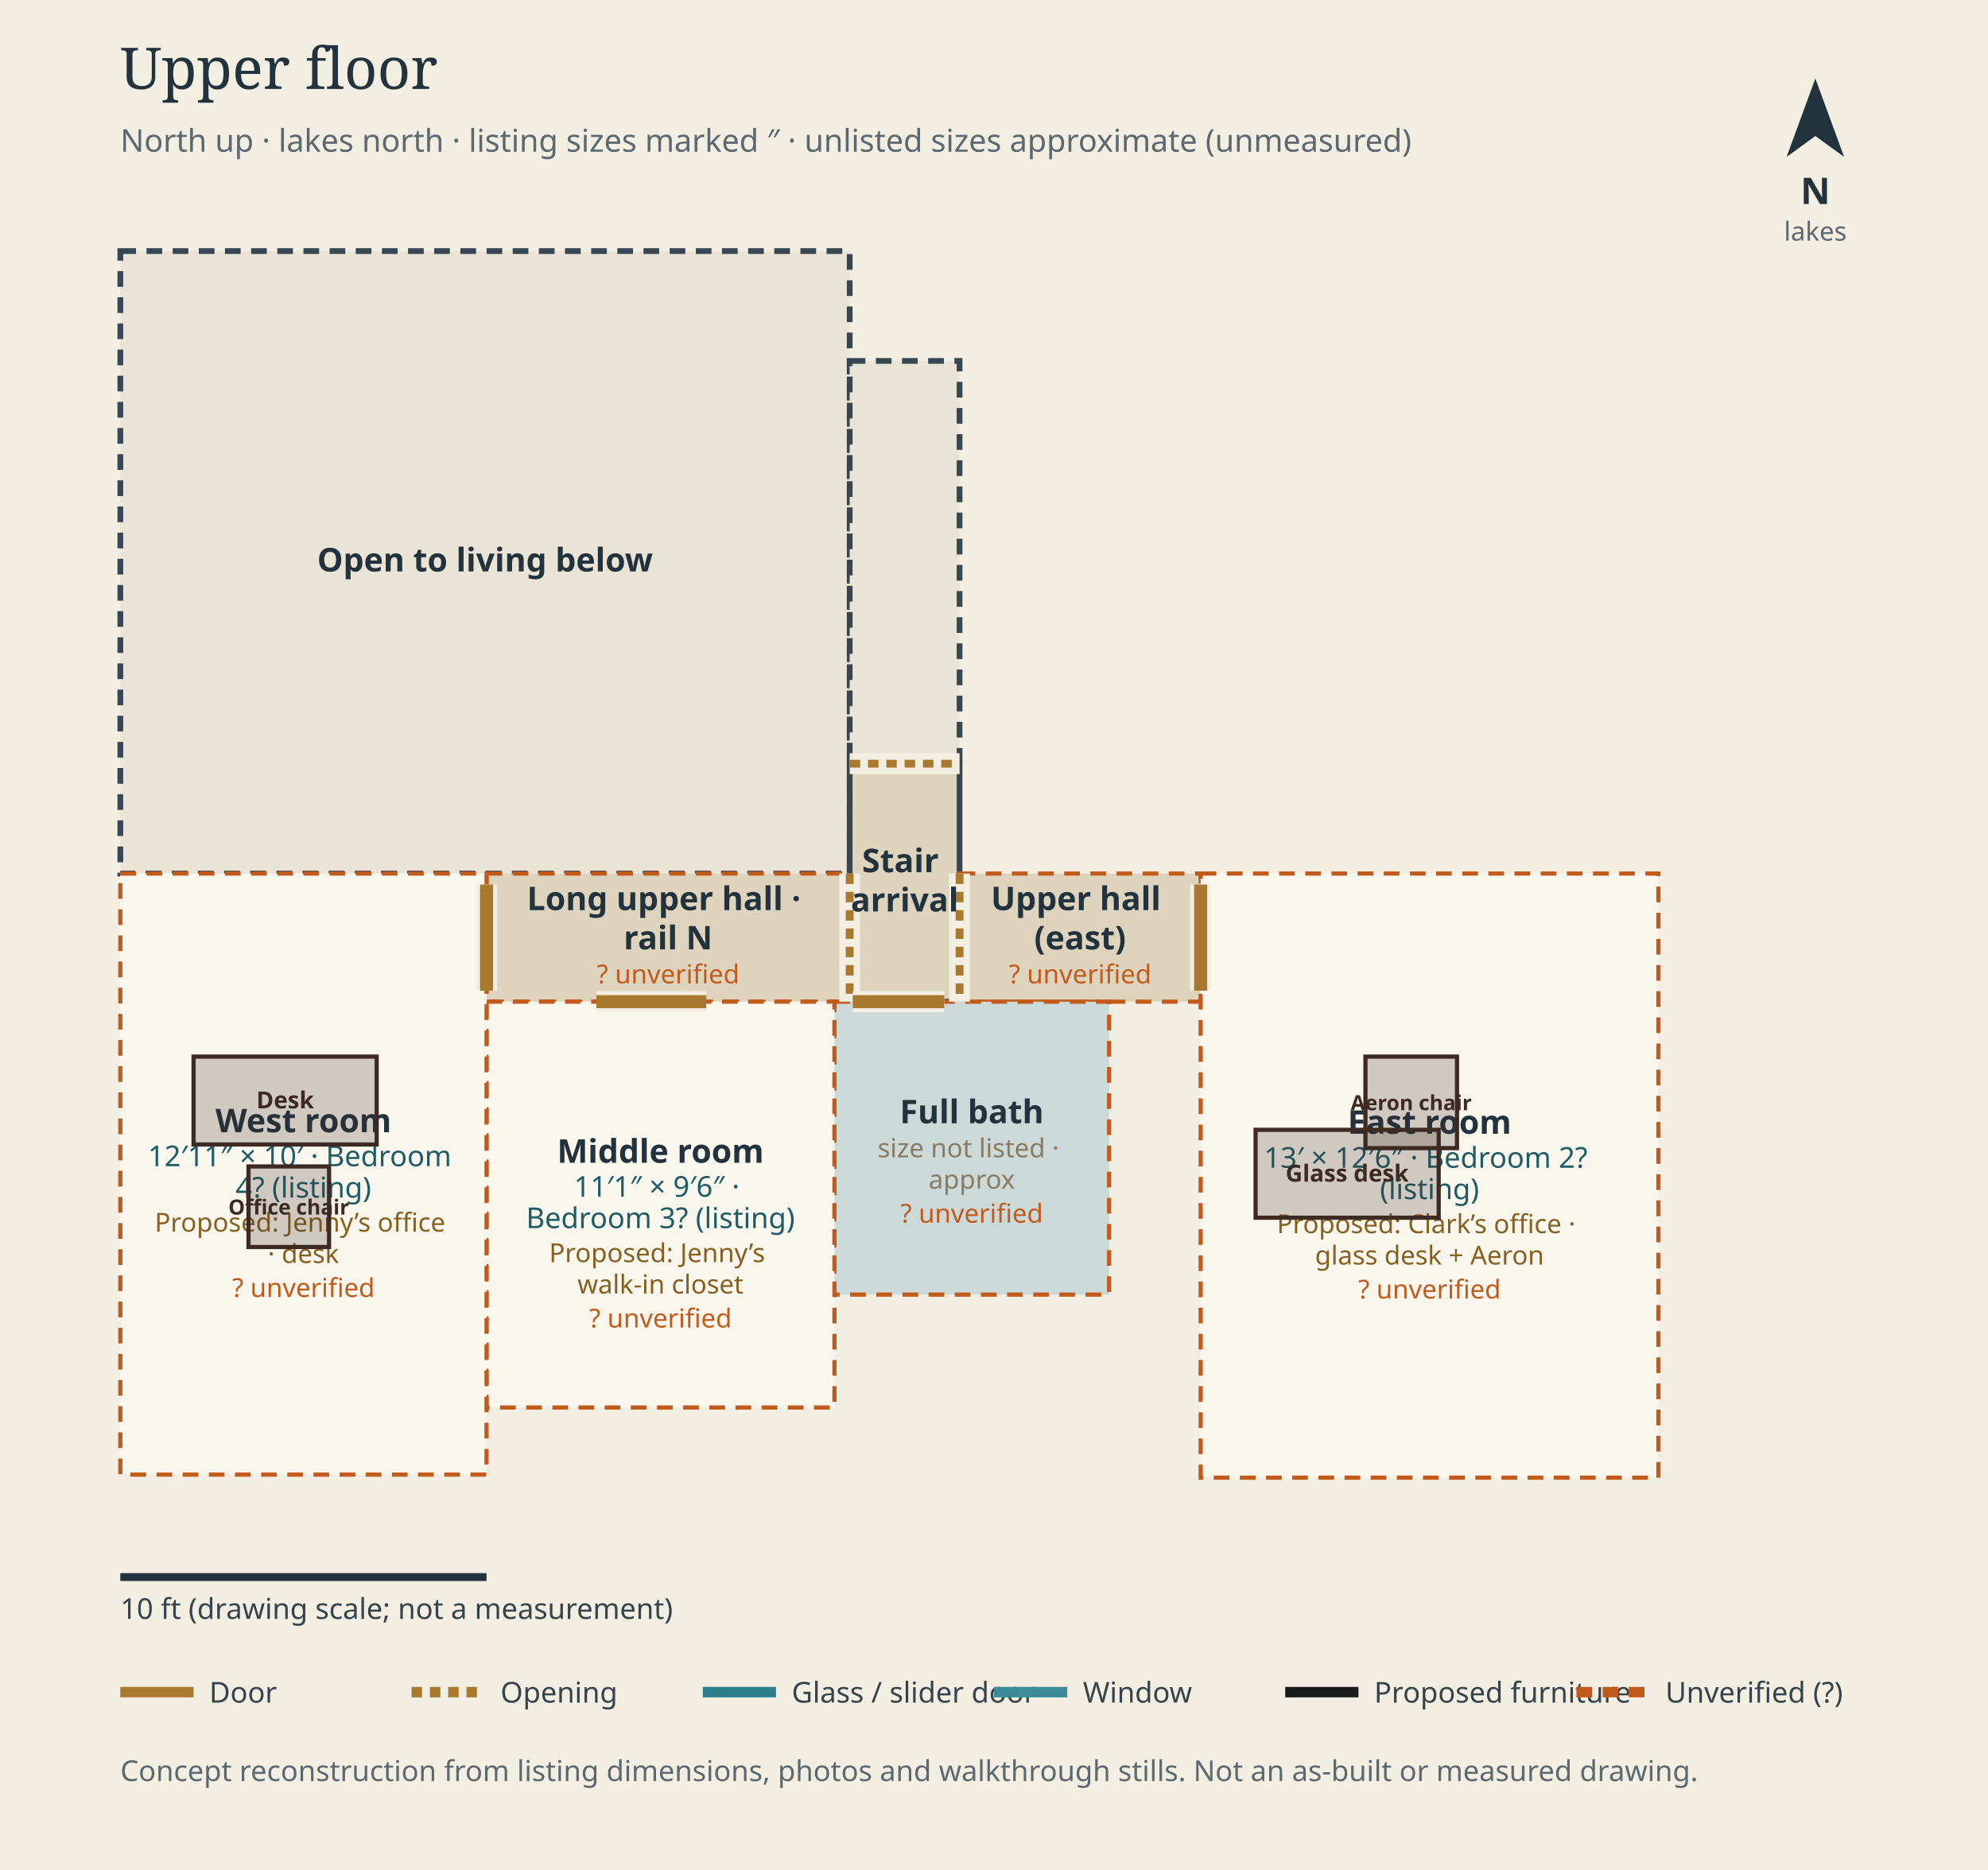
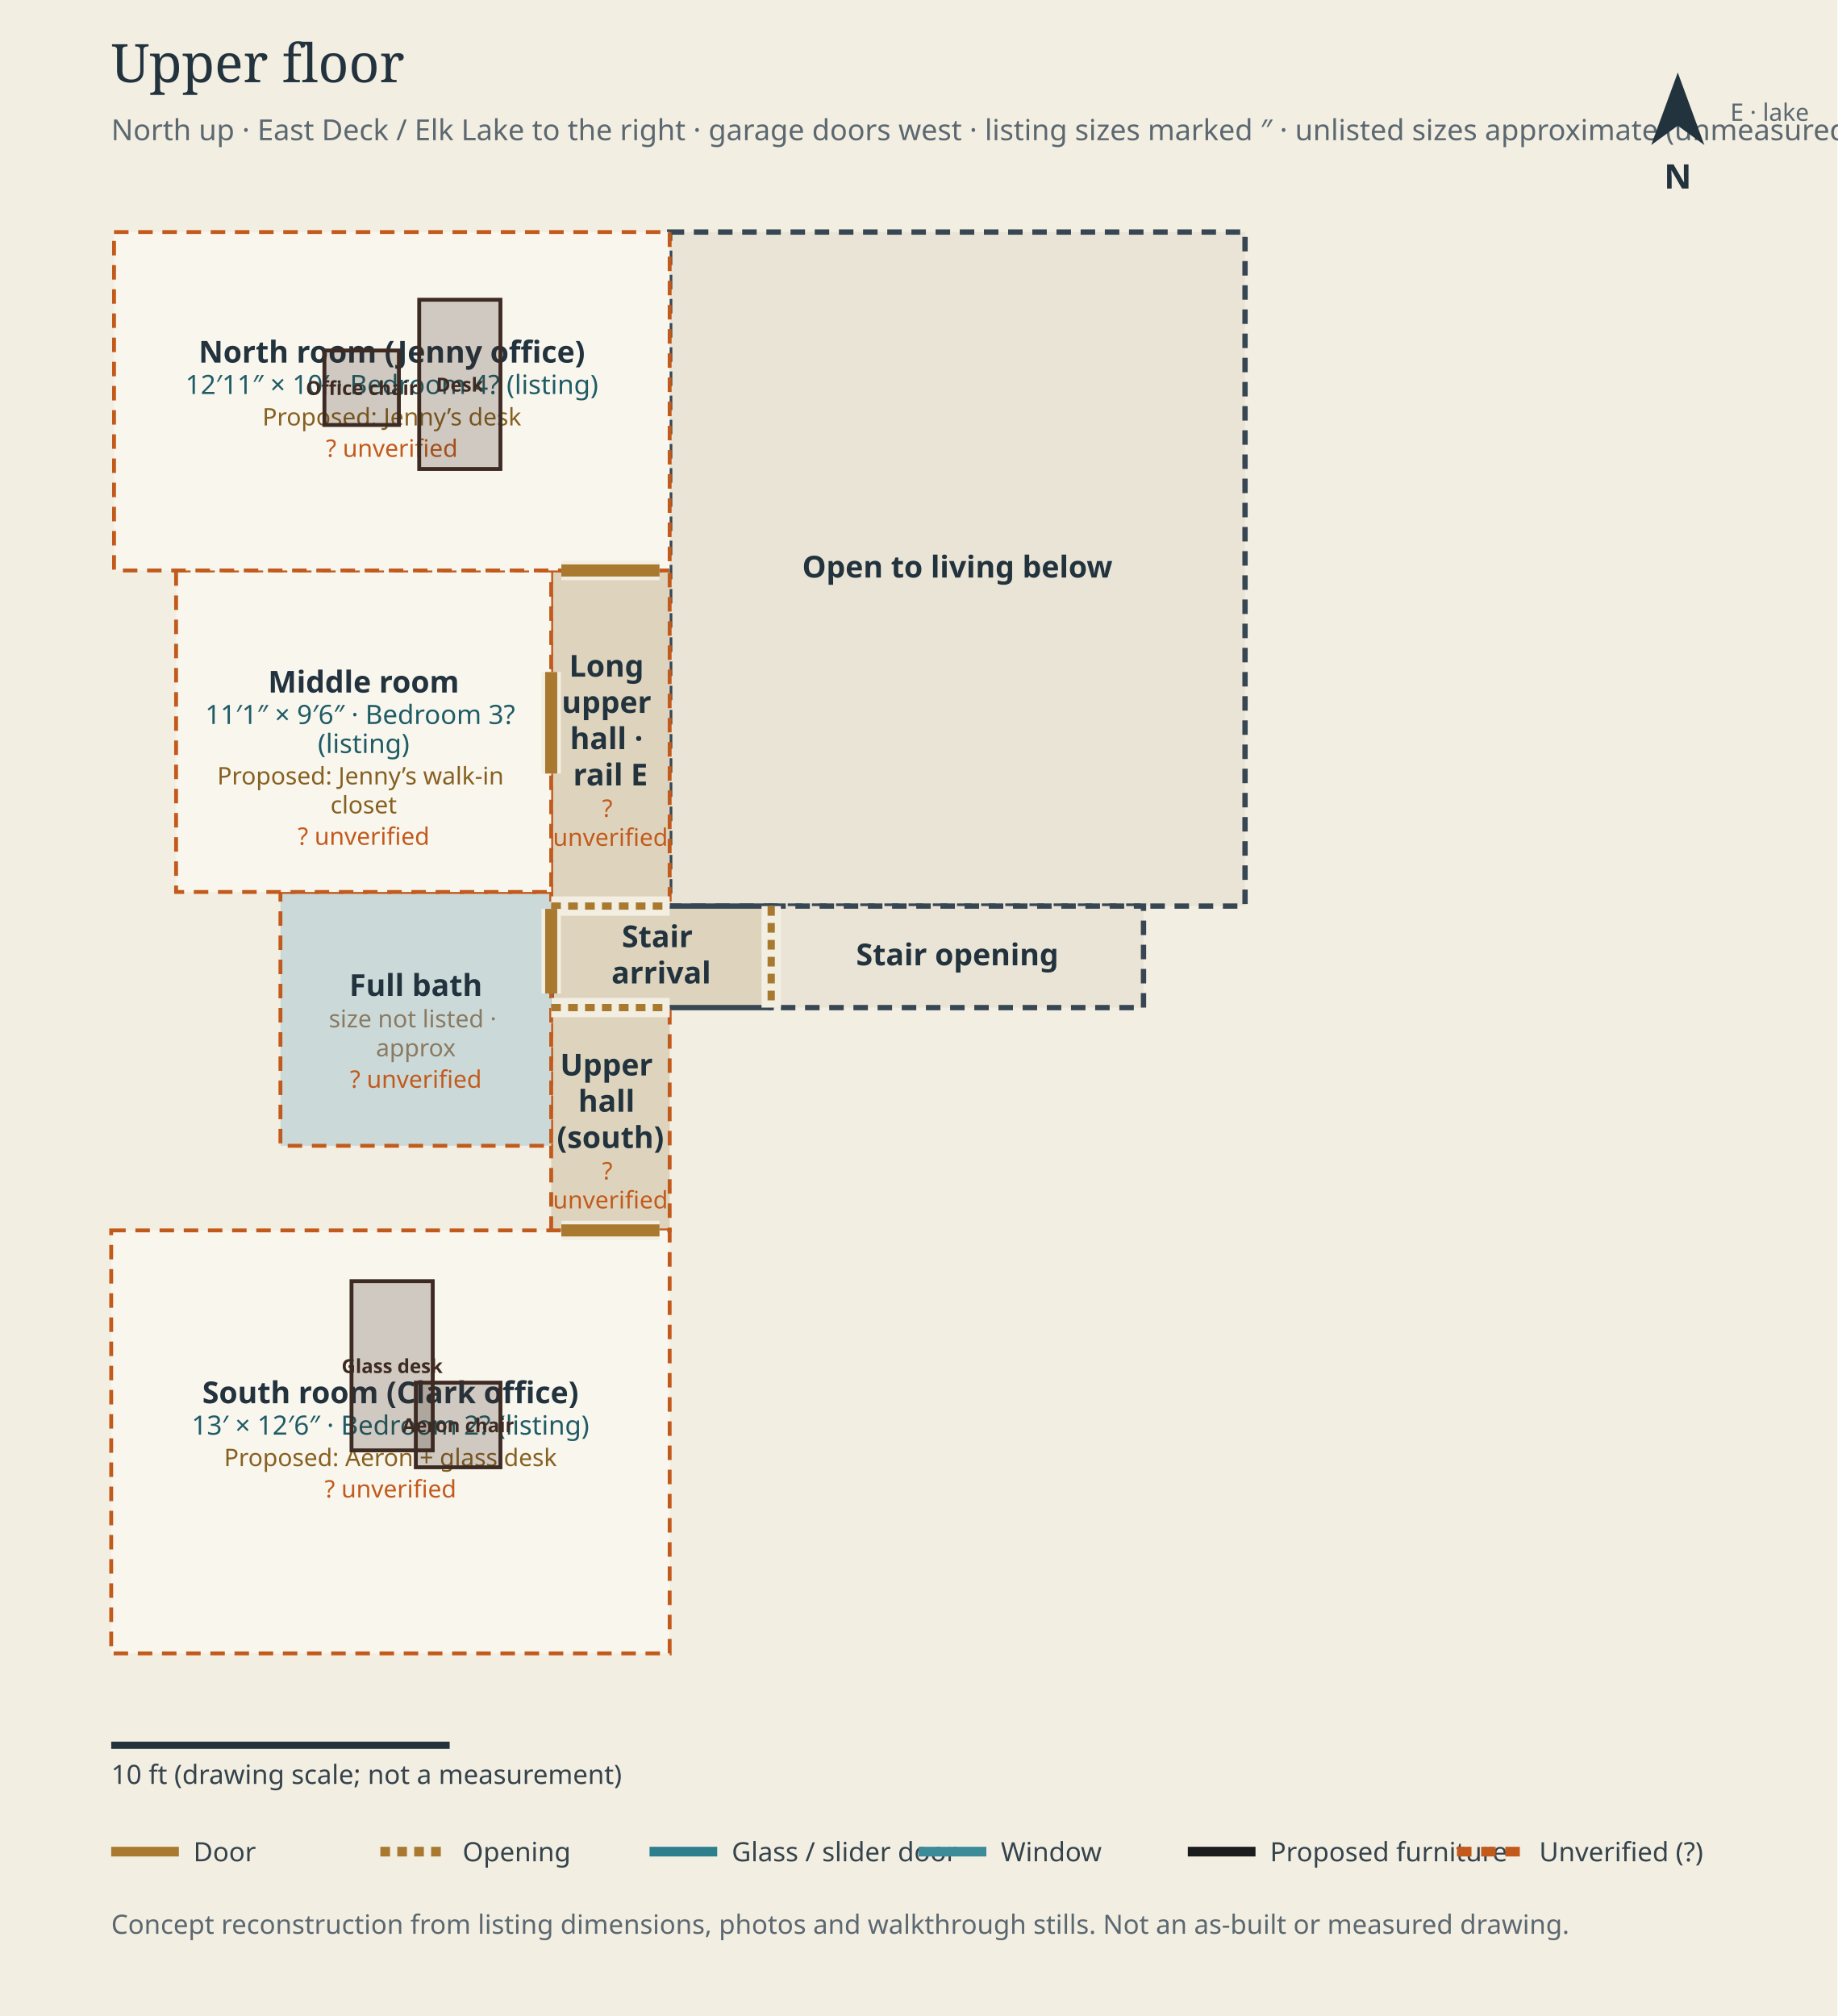
- <svg xmlns="http://www.w3.org/2000/svg" role="img" aria-labelledby="title desc" viewBox="0 0 760 715">
-   <rect width="760" height="715" fill="#f3eee2" />
+ <svg xmlns="http://www.w3.org/2000/svg" role="img" aria-labelledby="title desc" viewBox="0 0 760 834">
+   <rect width="760" height="834" fill="#f3eee2" />
  <text x="46" y="34" font-family="Georgia,serif" font-size="22" fill="#22333e">Upper floor</text>
-   <text x="46" y="58" font-family="system-ui,sans-serif" font-size="12" fill="#5b6870">North up · lakes north · listing sizes marked ″ · unlisted sizes approximate (unmeasured)</text>
+   <text x="46" y="58" font-family="system-ui,sans-serif" font-size="12" fill="#5b6870">North up · East Deck / Elk Lake to the right · garage doors west · listing sizes marked ″ · unlisted sizes approximate (unmeasured)</text>
  <g font-family="system-ui,sans-serif">
    <path d="M694 30 l-11 30 l11 -8 l11 8 z" fill="#22333e" />
    <text x="694" y="78" text-anchor="middle" font-size="14" font-weight="700" fill="#22333e">N</text>
-     <text x="694" y="92" text-anchor="middle" font-size="10" fill="#5b6870">lakes</text>
+     <text x="732" y="50" text-anchor="middle" font-size="10" fill="#5b6870">E · lake</text>
  </g>
  <g>
-     <rect x="46" y="96" width="278.834" height="238" fill="#eae4d6" stroke="#374653" stroke-width="2.2" stroke-dasharray="6 4" />
+     <rect x="277" y="96" width="238" height="278.834" fill="#eae4d6" stroke="#374653" stroke-width="2.2" stroke-dasharray="6 4" />
  </g>
  <g>
-     <rect x="324.834" y="138" width="42" height="154" fill="#eae4d6" stroke="#374653" stroke-width="2.2" stroke-dasharray="6 4" />
+     <rect x="319" y="374.834" width="154" height="42" fill="#eae4d6" stroke="#374653" stroke-width="2.2" stroke-dasharray="6 4" />
  </g>
  <g>
-     <rect x="324.834" y="292" width="42" height="91" fill="#ded4be" stroke="#374653" stroke-width="2.2" />
+     <rect x="228" y="374.834" width="91" height="42" fill="#ded4be" stroke="#374653" stroke-width="2.2" />
  </g>
  <g>
-     <rect x="186" y="334" width="138.834" height="49" fill="#ded4be" stroke="#c25a1c" stroke-width="1.6" stroke-dasharray="6 4" />
+     <rect x="228" y="236" width="49" height="138.834" fill="#ded4be" stroke="#c25a1c" stroke-width="1.6" stroke-dasharray="6 4" />
  </g>
  <g>
-     <rect x="366.834" y="334" width="92.166" height="49" fill="#ded4be" stroke="#c25a1c" stroke-width="1.6" stroke-dasharray="6 4" />
+     <rect x="228" y="416.834" width="49" height="92.166" fill="#ded4be" stroke="#c25a1c" stroke-width="1.6" stroke-dasharray="6 4" />
  </g>
  <g>
-     <rect x="459" y="334" width="175" height="231" fill="#f9f6ee" stroke="#c25a1c" stroke-width="1.6" stroke-dasharray="6 4" />
+     <rect x="46" y="509" width="231" height="175" fill="#f9f6ee" stroke="#c25a1c" stroke-width="1.6" stroke-dasharray="6 4" />
  </g>
  <g>
-     <rect x="319" y="383" width="105" height="112" fill="#cbdad9" stroke="#c25a1c" stroke-width="1.6" stroke-dasharray="6 4" />
+     <rect x="116" y="369" width="112" height="105" fill="#cbdad9" stroke="#c25a1c" stroke-width="1.6" stroke-dasharray="6 4" />
  </g>
  <g>
-     <rect x="186" y="383" width="133" height="155.166" fill="#f9f6ee" stroke="#c25a1c" stroke-width="1.6" stroke-dasharray="6 4" />
+     <rect x="72.834" y="236" width="155.166" height="133" fill="#f9f6ee" stroke="#c25a1c" stroke-width="1.6" stroke-dasharray="6 4" />
  </g>
  <g>
-     <rect x="46" y="334" width="140" height="229.834" fill="#f9f6ee" stroke="#c25a1c" stroke-width="1.6" stroke-dasharray="6 4" />
+     <rect x="47.166" y="96" width="229.834" height="140" fill="#f9f6ee" stroke="#c25a1c" stroke-width="1.6" stroke-dasharray="6 4" />
  </g>
  <defs>
    <marker id="ar" markerWidth="8" markerHeight="8" refX="4" refY="4" orient="auto">
      <path d="M0 0L8 4L0 8z" fill="#8e712e" />
    </marker>
  </defs>
-   <path d="M324.834 292l42 0" stroke="#f3eee2" stroke-width="8" />
-   <path d="M324.834 292l42 0" stroke="#a8792f" stroke-width="3" stroke-dasharray="4 3" />
-   <path d="M324.834 334l0 49" stroke="#f3eee2" stroke-width="8" />
-   <path d="M324.834 334l0 49" stroke="#a8792f" stroke-width="3" stroke-dasharray="4 3" />
-   <path d="M366.834 334l0 49" stroke="#f3eee2" stroke-width="8" />
-   <path d="M366.834 334l0 49" stroke="#a8792f" stroke-width="3" stroke-dasharray="4 3" />
-   <path d="M326 383l35 0" stroke="#f3eee2" stroke-width="8" />
-   <path d="M326 383l35 0" stroke="#a8792f" stroke-width="5" />
-   <path d="M186 338.2l0 40.6" stroke="#f3eee2" stroke-width="8" />
-   <path d="M186 338.2l0 40.6" stroke="#a8792f" stroke-width="5" />
-   <path d="M228 383l42 0" stroke="#f3eee2" stroke-width="8" />
-   <path d="M228 383l42 0" stroke="#a8792f" stroke-width="5" />
-   <path d="M459 338.2l0 40.6" stroke="#f3eee2" stroke-width="8" />
-   <path d="M459 338.2l0 40.6" stroke="#a8792f" stroke-width="5" />
-   <text x="185.417" y="218.5" text-anchor="middle" fill="#22333e" font-family="system-ui,sans-serif" font-size="12.5" font-weight="600">
-     <tspan x="185.417" dy="0">Open to living below</tspan>
+   <path d="M319 374.834l0 42" stroke="#f3eee2" stroke-width="8" />
+   <path d="M319 374.834l0 42" stroke="#a8792f" stroke-width="3" stroke-dasharray="4 3" />
+   <path d="M228 374.834l49 0" stroke="#f3eee2" stroke-width="8" />
+   <path d="M228 374.834l49 0" stroke="#a8792f" stroke-width="3" stroke-dasharray="4 3" />
+   <path d="M228 416.834l49 0" stroke="#f3eee2" stroke-width="8" />
+   <path d="M228 416.834l49 0" stroke="#a8792f" stroke-width="3" stroke-dasharray="4 3" />
+   <path d="M228 376l0 35" stroke="#f3eee2" stroke-width="8" />
+   <path d="M228 376l0 35" stroke="#a8792f" stroke-width="5" />
+   <path d="M232.2 236l40.6 0" stroke="#f3eee2" stroke-width="8" />
+   <path d="M232.2 236l40.6 0" stroke="#a8792f" stroke-width="5" />
+   <path d="M228 278l0 42" stroke="#f3eee2" stroke-width="8" />
+   <path d="M228 278l0 42" stroke="#a8792f" stroke-width="5" />
+   <path d="M232.2 509l40.6 0" stroke="#f3eee2" stroke-width="8" />
+   <path d="M232.2 509l40.6 0" stroke="#a8792f" stroke-width="5" />
+   <text x="396" y="238.917" text-anchor="middle" fill="#22333e" font-family="system-ui,sans-serif" font-size="12.5" font-weight="600">
+     <tspan x="396" dy="0">Open to living below</tspan>
  </text>
-   <text x="345.834" y="333.5" text-anchor="middle" fill="#22333e" font-family="system-ui,sans-serif" font-size="12.5" font-weight="600">
-     <tspan x="345.834" dy="0">Stair</tspan>
-     <tspan x="345.834" dy="15">arrival</tspan>
+   <text x="396" y="399.334" text-anchor="middle" fill="#22333e" font-family="system-ui,sans-serif" font-size="12.5" font-weight="600">
+     <tspan x="396" dy="0">Stair opening</tspan>
  </text>
-   <text x="255.417" y="348" text-anchor="middle" fill="#22333e" font-family="system-ui,sans-serif" font-size="12.5" font-weight="600">
-     <tspan x="255.417" dy="0">Long upper hall ·</tspan>
-     <tspan x="255.417" dy="15">rail N</tspan>
+   <text x="273.5" y="391.834" text-anchor="middle" fill="#22333e" font-family="system-ui,sans-serif" font-size="12.5" font-weight="600">
+     <tspan x="273.5" dy="0">Stair</tspan>
+     <tspan x="273.5" dy="15">arrival</tspan>
  </text>
-   <text x="255.417" y="376" text-anchor="middle" fill="#c25a1c" font-family="system-ui,sans-serif" font-size="10">
-     <tspan x="255.417" dy="0">? unverified</tspan>
+   <text x="252.5" y="279.917" text-anchor="middle" fill="#22333e" font-family="system-ui,sans-serif" font-size="12.5" font-weight="600">
+     <tspan x="252.5" dy="0">Long</tspan>
+     <tspan x="252.5" dy="15">upper</tspan>
+     <tspan x="252.5" dy="15">hall ·</tspan>
+     <tspan x="252.5" dy="15">rail E</tspan>
  </text>
-   <text x="412.917" y="348" text-anchor="middle" fill="#22333e" font-family="system-ui,sans-serif" font-size="12.5" font-weight="600">
-     <tspan x="412.917" dy="0">Upper hall</tspan>
-     <tspan x="412.917" dy="15">(east)</tspan>
+   <text x="252.5" y="337.917" text-anchor="middle" fill="#c25a1c" font-family="system-ui,sans-serif" font-size="10">
+     <tspan x="252.5" dy="0">?</tspan>
+     <tspan x="252.5" dy="12">unverified</tspan>
  </text>
-   <text x="412.917" y="376" text-anchor="middle" fill="#c25a1c" font-family="system-ui,sans-serif" font-size="10">
-     <tspan x="412.917" dy="0">? unverified</tspan>
+   <text x="252.5" y="444.917" text-anchor="middle" fill="#22333e" font-family="system-ui,sans-serif" font-size="12.5" font-weight="600">
+     <tspan x="252.5" dy="0">Upper</tspan>
+     <tspan x="252.5" dy="15">hall</tspan>
+     <tspan x="252.5" dy="15">(south)</tspan>
  </text>
-   <text x="546.5" y="433.5" text-anchor="middle" fill="#22333e" font-family="system-ui,sans-serif" font-size="12.5" font-weight="600">
-     <tspan x="546.5" dy="0">East room</tspan>
+   <text x="252.5" y="487.917" text-anchor="middle" fill="#c25a1c" font-family="system-ui,sans-serif" font-size="10">
+     <tspan x="252.5" dy="0">?</tspan>
+     <tspan x="252.5" dy="12">unverified</tspan>
  </text>
-   <text x="546.5" y="446.5" text-anchor="middle" fill="#1f5c66" font-family="system-ui,sans-serif" font-size="11">
-     <tspan x="546.5" dy="0">13′ × 12′6″ · Bedroom 2?</tspan>
-     <tspan x="546.5" dy="12">(listing)</tspan>
+   <text x="161.5" y="580.5" text-anchor="middle" fill="#22333e" font-family="system-ui,sans-serif" font-size="12.5" font-weight="600">
+     <tspan x="161.5" dy="0">South room (Clark office)</tspan>
  </text>
-   <text x="546.5" y="471.5" text-anchor="middle" fill="#866020" font-family="system-ui,sans-serif" font-size="10">
-     <tspan x="546.5" dy="0">Proposed: Clark’s office ·</tspan>
-     <tspan x="546.5" dy="12">glass desk + Aeron</tspan>
+   <text x="161.5" y="593.5" text-anchor="middle" fill="#1f5c66" font-family="system-ui,sans-serif" font-size="11">
+     <tspan x="161.5" dy="0">13′ × 12′6″ · Bedroom 2? (listing)</tspan>
  </text>
-   <text x="546.5" y="496.5" text-anchor="middle" fill="#c25a1c" font-family="system-ui,sans-serif" font-size="10">
-     <tspan x="546.5" dy="0">? unverified</tspan>
+   <text x="161.5" y="606.5" text-anchor="middle" fill="#866020" font-family="system-ui,sans-serif" font-size="10">
+     <tspan x="161.5" dy="0">Proposed: Aeron + glass desk</tspan>
  </text>
-   <text x="371.5" y="429.5" text-anchor="middle" fill="#22333e" font-family="system-ui,sans-serif" font-size="12.5" font-weight="600">
-     <tspan x="371.5" dy="0">Full bath</tspan>
+   <text x="161.5" y="619.5" text-anchor="middle" fill="#c25a1c" font-family="system-ui,sans-serif" font-size="10">
+     <tspan x="161.5" dy="0">? unverified</tspan>
  </text>
-   <text x="371.5" y="442.5" text-anchor="middle" fill="#8a7a62" font-family="system-ui,sans-serif" font-size="10">
-     <tspan x="371.5" dy="0">size not listed ·</tspan>
-     <tspan x="371.5" dy="12">approx</tspan>
+   <text x="172" y="412" text-anchor="middle" fill="#22333e" font-family="system-ui,sans-serif" font-size="12.5" font-weight="600">
+     <tspan x="172" dy="0">Full bath</tspan>
  </text>
-   <text x="371.5" y="467.5" text-anchor="middle" fill="#c25a1c" font-family="system-ui,sans-serif" font-size="10">
-     <tspan x="371.5" dy="0">? unverified</tspan>
+   <text x="172" y="425" text-anchor="middle" fill="#8a7a62" font-family="system-ui,sans-serif" font-size="10">
+     <tspan x="172" dy="0">size not listed ·</tspan>
+     <tspan x="172" dy="12">approx</tspan>
  </text>
-   <text x="252.5" y="444.583" text-anchor="middle" fill="#22333e" font-family="system-ui,sans-serif" font-size="12.5" font-weight="600">
-     <tspan x="252.5" dy="0">Middle room</tspan>
+   <text x="172" y="450" text-anchor="middle" fill="#c25a1c" font-family="system-ui,sans-serif" font-size="10">
+     <tspan x="172" dy="0">? unverified</tspan>
  </text>
-   <text x="252.5" y="457.583" text-anchor="middle" fill="#1f5c66" font-family="system-ui,sans-serif" font-size="11">
-     <tspan x="252.5" dy="0">11′1″ × 9′6″ ·</tspan>
-     <tspan x="252.5" dy="12">Bedroom 3? (listing)</tspan>
+   <text x="150.417" y="286.5" text-anchor="middle" fill="#22333e" font-family="system-ui,sans-serif" font-size="12.5" font-weight="600">
+     <tspan x="150.417" dy="0">Middle room</tspan>
  </text>
-   <text x="252.5" y="482.583" text-anchor="middle" fill="#866020" font-family="system-ui,sans-serif" font-size="10">
-     <tspan x="252.5" dy="0">Proposed: Jenny’s</tspan>
-     <tspan x="252.5" dy="12">walk-in closet</tspan>
+   <text x="150.417" y="299.5" text-anchor="middle" fill="#1f5c66" font-family="system-ui,sans-serif" font-size="11">
+     <tspan x="150.417" dy="0">11′1″ × 9′6″ · Bedroom 3?</tspan>
+     <tspan x="150.417" dy="12">(listing)</tspan>
  </text>
-   <text x="252.5" y="507.583" text-anchor="middle" fill="#c25a1c" font-family="system-ui,sans-serif" font-size="10">
-     <tspan x="252.5" dy="0">? unverified</tspan>
+   <text x="150.417" y="324.5" text-anchor="middle" fill="#866020" font-family="system-ui,sans-serif" font-size="10">
+     <tspan x="150.417" dy="0">Proposed: Jenny’s walk-in</tspan>
+     <tspan x="150.417" dy="12">closet</tspan>
  </text>
-   <text x="116" y="432.917" text-anchor="middle" fill="#22333e" font-family="system-ui,sans-serif" font-size="12.5" font-weight="600">
-     <tspan x="116" dy="0">West room</tspan>
+   <text x="150.417" y="349.5" text-anchor="middle" fill="#c25a1c" font-family="system-ui,sans-serif" font-size="10">
+     <tspan x="150.417" dy="0">? unverified</tspan>
  </text>
-   <text x="116" y="445.917" text-anchor="middle" fill="#1f5c66" font-family="system-ui,sans-serif" font-size="11">
-     <tspan x="116" dy="0">12′11″ × 10′ · Bedroom</tspan>
-     <tspan x="116" dy="12">4? (listing)</tspan>
+   <text x="162.083" y="150" text-anchor="middle" fill="#22333e" font-family="system-ui,sans-serif" font-size="12.5" font-weight="600">
+     <tspan x="162.083" dy="0">North room (Jenny office)</tspan>
  </text>
-   <text x="116" y="470.917" text-anchor="middle" fill="#866020" font-family="system-ui,sans-serif" font-size="10">
-     <tspan x="116" dy="0">Proposed: Jenny’s office</tspan>
-     <tspan x="116" dy="12">· desk</tspan>
+   <text x="162.083" y="163" text-anchor="middle" fill="#1f5c66" font-family="system-ui,sans-serif" font-size="11">
+     <tspan x="162.083" dy="0">12′11″ × 10′ · Bedroom 4? (listing)</tspan>
  </text>
-   <text x="116" y="495.917" text-anchor="middle" fill="#c25a1c" font-family="system-ui,sans-serif" font-size="10">
-     <tspan x="116" dy="0">? unverified</tspan>
+   <text x="162.083" y="176" text-anchor="middle" fill="#866020" font-family="system-ui,sans-serif" font-size="10">
+     <tspan x="162.083" dy="0">Proposed: Jenny’s desk</tspan>
+   </text>
+   <text x="162.083" y="189" text-anchor="middle" fill="#c25a1c" font-family="system-ui,sans-serif" font-size="10">
+     <tspan x="162.083" dy="0">? unverified</tspan>
  </text>
  <g>
-     <rect x="522" y="404" width="35" height="35" fill="#3d2a22" fill-opacity=".22" stroke="#3d2a22" stroke-width="1.6" />
+     <rect x="172" y="572" width="35" height="35" fill="#3d2a22" fill-opacity=".22" stroke="#3d2a22" stroke-width="1.6" />
  </g>
-   <text x="539.5" y="424.5" text-anchor="middle" font-family="system-ui,sans-serif" font-size="8" font-weight="600" fill="#3d2a22">Aeron chair</text>
+   <text x="189.5" y="592.5" text-anchor="middle" font-family="system-ui,sans-serif" font-size="8" font-weight="600" fill="#3d2a22">Aeron chair</text>
  <g>
-     <rect x="480" y="432" width="70" height="33.6" fill="#3d2a22" fill-opacity=".22" stroke="#3d2a22" stroke-width="1.6" />
+     <rect x="145.4" y="530" width="33.6" height="70" fill="#3d2a22" fill-opacity=".22" stroke="#3d2a22" stroke-width="1.6" />
  </g>
-   <text x="515" y="451.8" text-anchor="middle" font-family="system-ui,sans-serif" font-size="9" font-weight="600" fill="#3d2a22">Glass desk</text>
+   <text x="162.2" y="568" text-anchor="middle" font-family="system-ui,sans-serif" font-size="8" font-weight="600" fill="#3d2a22">Glass desk</text>
  <g>
-     <rect x="74" y="404" width="70" height="33.6" fill="#3d2a22" fill-opacity=".22" stroke="#3d2a22" stroke-width="1.6" />
+     <rect x="173.4" y="124" width="33.6" height="70" fill="#3d2a22" fill-opacity=".22" stroke="#3d2a22" stroke-width="1.6" />
  </g>
-   <text x="109" y="423.8" text-anchor="middle" font-family="system-ui,sans-serif" font-size="9" font-weight="600" fill="#3d2a22">Desk</text>
+   <text x="190.2" y="162" text-anchor="middle" font-family="system-ui,sans-serif" font-size="8" font-weight="600" fill="#3d2a22">Desk</text>
  <g>
-     <rect x="95" y="446" width="30.8" height="30.8" fill="#3d2a22" fill-opacity=".22" stroke="#3d2a22" stroke-width="1.6" />
+     <rect x="134.2" y="145" width="30.8" height="30.8" fill="#3d2a22" fill-opacity=".22" stroke="#3d2a22" stroke-width="1.6" />
  </g>
-   <text x="110.4" y="464.4" text-anchor="middle" font-family="system-ui,sans-serif" font-size="8" font-weight="600" fill="#3d2a22">Office chair</text>
+   <text x="149.6" y="163.4" text-anchor="middle" font-family="system-ui,sans-serif" font-size="8" font-weight="600" fill="#3d2a22">Office chair</text>
  <g font-family="system-ui,sans-serif" font-size="11" fill="#34434c">
-     <path d="M46 603h140" stroke="#22333e" stroke-width="3" />
-     <text x="46" y="619">10 ft (drawing scale; not a measurement)</text>
-     <path d="M46 647h28" stroke="#a8792f" stroke-width="4" />
-     <text x="80" y="651">Door</text>
-     <path d="M157.333 647h28" stroke="#a8792f" stroke-width="4" stroke-dasharray="4 3" />
-     <text x="191.333" y="651">Opening</text>
-     <path d="M268.667 647h28" stroke="#2e7f8e" stroke-width="4" />
-     <text x="302.667" y="651">Glass / slider door</text>
-     <path d="M380 647h28" stroke="#3c8b99" stroke-width="4" />
-     <text x="414" y="651">Window</text>
-     <path d="M491.333 647h28" stroke="#1a1c1e" stroke-width="4" />
-     <text x="525.333" y="651">Proposed furniture</text>
-     <path d="M602.667 647h28" stroke="#c25a1c" stroke-width="4" stroke-dasharray="6 4" />
-     <text x="636.667" y="651">Unverified (?)</text>
-     <text x="46" y="681" fill="#5b6870">Concept reconstruction from listing dimensions, photos and walkthrough stills. Not an as-built or measured drawing.</text>
+     <path d="M46 722h140" stroke="#22333e" stroke-width="3" />
+     <text x="46" y="738">10 ft (drawing scale; not a measurement)</text>
+     <path d="M46 766h28" stroke="#a8792f" stroke-width="4" />
+     <text x="80" y="770">Door</text>
+     <path d="M157.333 766h28" stroke="#a8792f" stroke-width="4" stroke-dasharray="4 3" />
+     <text x="191.333" y="770">Opening</text>
+     <path d="M268.667 766h28" stroke="#2e7f8e" stroke-width="4" />
+     <text x="302.667" y="770">Glass / slider door</text>
+     <path d="M380 766h28" stroke="#3c8b99" stroke-width="4" />
+     <text x="414" y="770">Window</text>
+     <path d="M491.333 766h28" stroke="#1a1c1e" stroke-width="4" />
+     <text x="525.333" y="770">Proposed furniture</text>
+     <path d="M602.667 766h28" stroke="#c25a1c" stroke-width="4" stroke-dasharray="6 4" />
+     <text x="636.667" y="770">Unverified (?)</text>
+     <text x="46" y="800" fill="#5b6870">Concept reconstruction from listing dimensions, photos and walkthrough stills. Not an as-built or measured drawing.</text>
  </g>
</svg>
